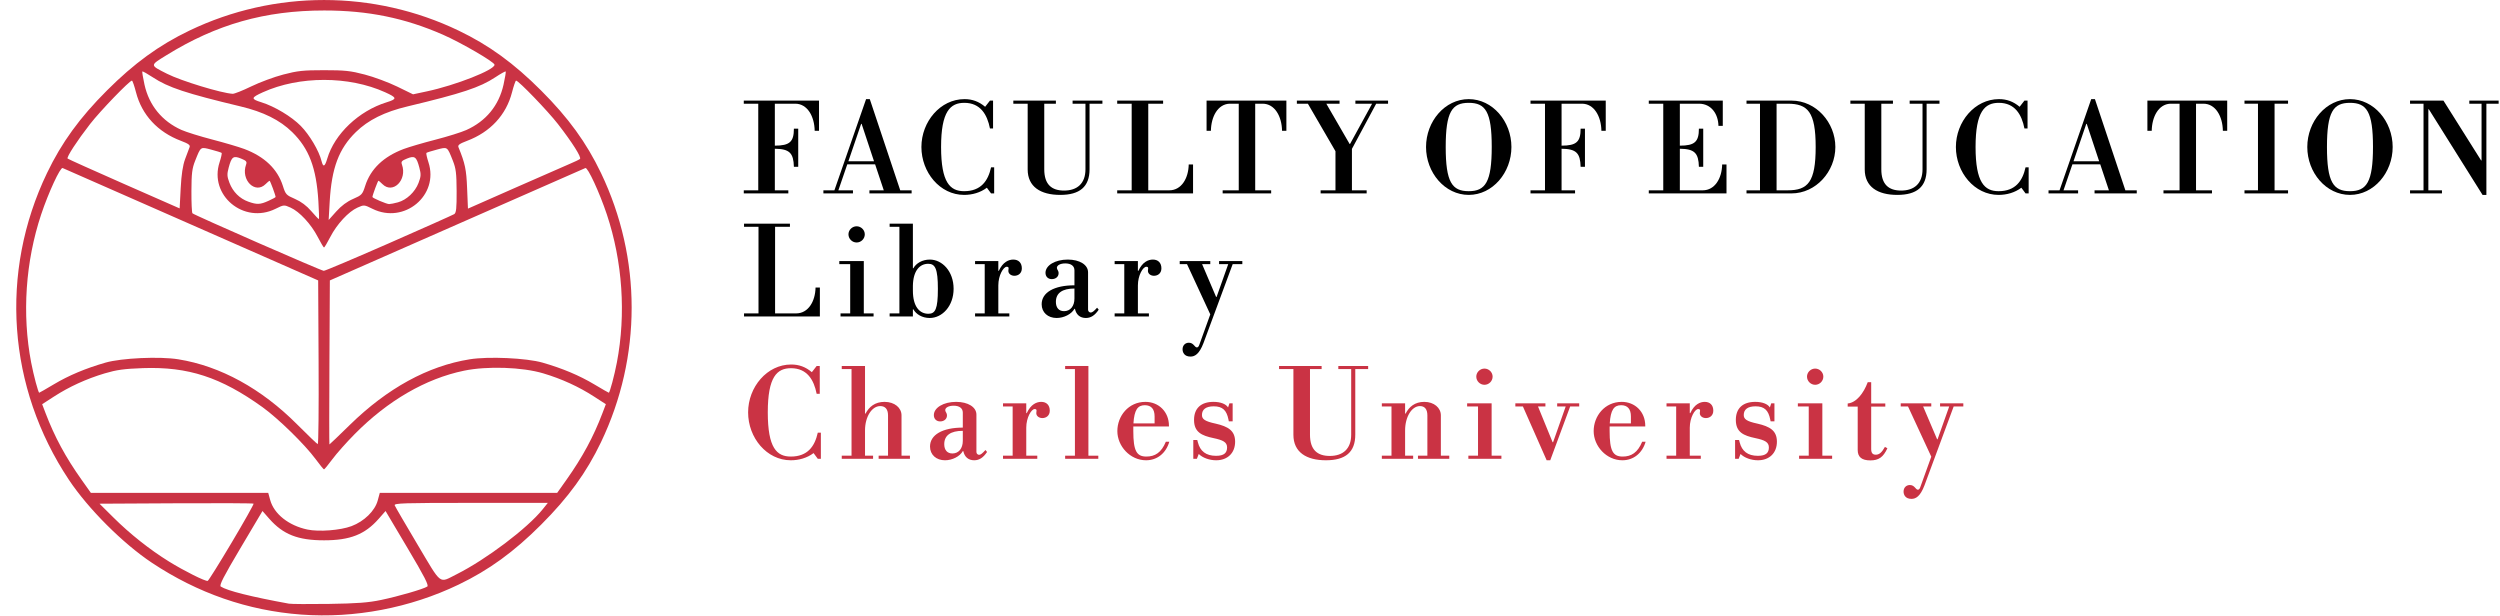
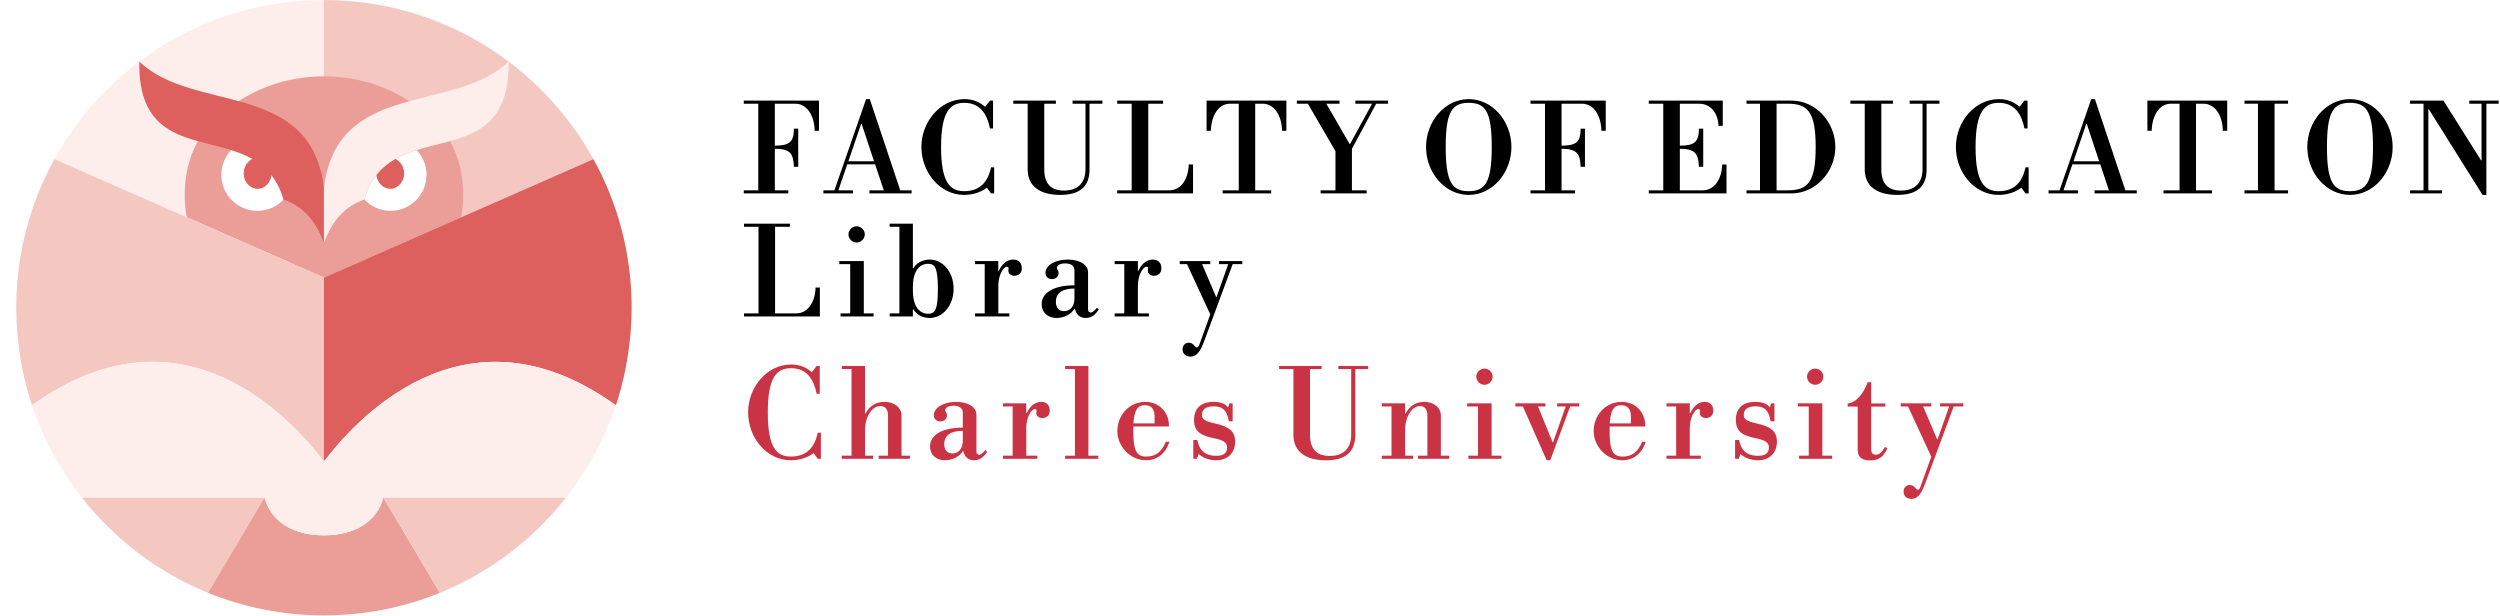
<svg xmlns="http://www.w3.org/2000/svg" xmlns:xlink="http://www.w3.org/1999/xlink" width="315.684pt" height="77.709pt" viewBox="0 0 315.684 77.709" version="1.1">
  <defs>
    <g>
      <symbol overflow="visible" id="glyph0-0">
        <path style="stroke:none;" d="M 1.969 5.062 L 10.609 5.062 L 10.609 -14.359 L 1.969 -14.359 Z M 9.016 -13.984 L 6.281 -5.328 L 3.562 -13.984 Z M 6.281 -3.953 L 9.016 4.672 L 3.562 4.672 Z M 6.062 -4.656 L 3.438 3.688 L 3.438 -12.984 Z M 6.5 -4.656 L 9.141 -12.984 L 9.141 3.688 Z M 6.5 -4.656 " />
      </symbol>
      <symbol overflow="visible" id="glyph0-1">
        <path style="stroke:none;" d="M 0.172 -11.328 L 2 -11.328 L 2 -0.391 L 0.172 -0.391 L 0.172 0 L 5.797 0 L 5.797 -0.391 L 4.094 -0.391 L 4.094 -5.641 C 5.969 -5.625 6.453 -5.078 6.5 -3.359 L 7.047 -3.359 L 7.047 -8.172 L 6.5 -8.172 C 6.5 -6.516 5.969 -6.031 4.094 -6.031 L 4.094 -11.328 L 6.672 -11.328 C 8.203 -11.328 9.094 -9.734 9.125 -7.906 L 9.672 -7.906 L 9.672 -11.719 L 0.172 -11.719 Z M 0.172 -11.328 " />
      </symbol>
      <symbol overflow="visible" id="glyph0-2">
        <path style="stroke:none;" d="M -0.25 0 L 3.484 0 L 3.484 -0.391 L 1.641 -0.391 L 2.766 -3.672 L 6.281 -3.672 L 7.375 -0.391 L 5.562 -0.391 L 5.562 0 L 10.891 0 L 10.891 -0.391 L 9.453 -0.391 L 5.609 -11.906 L 5.141 -11.906 L 1.141 -0.391 L -0.25 -0.391 Z M 4.578 -8.781 L 6.141 -4.062 L 2.906 -4.062 L 4.516 -8.781 Z M 4.578 -8.781 " />
      </symbol>
      <symbol overflow="visible" id="glyph0-3">
        <path style="stroke:none;" d="M 6.109 0.188 C 7.125 0.188 8.156 -0.094 8.984 -0.719 L 9.516 0 L 9.906 0 L 9.906 -3.297 L 9.516 -3.297 C 9.141 -1.594 8.25 -0.281 6.109 -0.281 C 4.344 -0.281 3.203 -1.359 3.203 -5.859 C 3.203 -10.375 4.375 -11.438 6.141 -11.438 C 8.172 -11.438 9.031 -9.953 9.375 -8.203 L 9.766 -8.203 L 9.766 -11.719 L 9.375 -11.719 L 8.766 -10.938 C 7.969 -11.609 7.141 -11.906 6.156 -11.906 C 3.109 -11.906 0.719 -9.062 0.719 -5.859 C 0.719 -2.656 3.062 0.188 6.109 0.188 Z M 6.109 0.188 " />
      </symbol>
      <symbol overflow="visible" id="glyph0-4">
        <path style="stroke:none;" d="M 0.094 -11.328 L 1.906 -11.328 L 1.906 -3.031 C 1.906 -0.844 3.531 0.188 6.016 0.188 C 8.469 0.188 9.719 -0.828 9.719 -3.047 L 9.719 -11.328 L 11.344 -11.328 L 11.344 -11.719 L 7.578 -11.719 L 7.578 -11.328 L 9.203 -11.328 L 9.203 -3.047 C 9.203 -1.25 8.156 -0.359 6.5 -0.359 C 4.938 -0.359 4 -1.125 4 -3.047 L 4 -11.328 L 5.469 -11.328 L 5.469 -11.719 L 0.094 -11.719 Z M 0.094 -11.328 " />
      </symbol>
      <symbol overflow="visible" id="glyph0-5">
        <path style="stroke:none;" d="M 0.203 -11.328 L 2.031 -11.328 L 2.031 -0.391 L 0.203 -0.391 L 0.203 0 L 9.781 0 L 9.781 -3.656 L 9.234 -3.656 C 9.203 -1.906 8.312 -0.391 6.781 -0.391 L 4.125 -0.391 L 4.125 -11.328 L 6 -11.328 L 6 -11.719 L 0.203 -11.719 Z M 0.203 -11.328 " />
      </symbol>
      <symbol overflow="visible" id="glyph0-6">
        <path style="stroke:none;" d="M 2.484 0 L 8.609 0 L 8.609 -0.391 L 6.594 -0.391 L 6.594 -11.328 L 7.531 -11.328 C 9.062 -11.328 9.953 -9.734 9.984 -7.906 L 10.531 -7.906 L 10.531 -11.719 L 0.453 -11.719 L 0.453 -7.906 L 1 -7.906 C 1.031 -9.688 1.859 -11.25 3.328 -11.328 L 4.516 -11.328 L 4.516 -0.391 L 2.484 -0.391 Z M 2.484 0 " />
      </symbol>
      <symbol overflow="visible" id="glyph0-7">
        <path style="stroke:none;" d="M 2.344 0 L 8.156 0 L 8.156 -0.391 L 6.297 -0.391 L 6.297 -5.625 L 9.359 -11.328 L 10.859 -11.328 L 10.859 -11.719 L 6.734 -11.719 L 6.734 -11.328 L 8.844 -11.328 L 6.062 -6.25 L 6 -6.25 L 3.062 -11.328 L 4.734 -11.328 L 4.734 -11.719 L -0.656 -11.719 L -0.656 -11.328 L 0.734 -11.328 L 4.219 -5.328 L 4.219 -0.391 L 2.344 -0.391 Z M 2.344 0 " />
      </symbol>
      <symbol overflow="visible" id="glyph0-8">
        <path style="stroke:none;" d="M 6.078 0.188 C 9.094 0.188 11.469 -2.625 11.469 -5.859 C 11.469 -9.094 9.094 -11.906 6.078 -11.906 C 3.062 -11.906 0.688 -9.094 0.688 -5.859 C 0.688 -2.625 3.062 0.188 6.078 0.188 Z M 6.078 -0.281 C 3.969 -0.281 3.172 -1.422 3.172 -5.859 C 3.172 -10.312 3.969 -11.438 6.078 -11.438 C 8.188 -11.438 8.984 -10.328 8.984 -5.875 C 8.984 -1.438 8.188 -0.281 6.078 -0.281 Z M 6.078 -0.281 " />
      </symbol>
      <symbol overflow="visible" id="glyph0-9">
        <path style="stroke:none;" d="M 6.453 -3.359 L 7 -3.359 L 7 -8.172 L 6.453 -8.172 C 6.453 -6.516 5.922 -6.031 4.047 -6.031 L 4.047 -11.328 L 6.469 -11.328 C 8 -11.328 8.891 -10.047 8.922 -8.531 L 9.469 -8.531 L 9.469 -11.719 L 0.125 -11.719 L 0.125 -11.328 L 1.953 -11.328 L 1.953 -0.391 L 0.125 -0.391 L 0.125 0 L 9.938 0 L 9.938 -3.656 L 9.391 -3.656 C 9.359 -1.906 8.469 -0.391 6.938 -0.391 L 4.047 -0.391 L 4.047 -5.641 C 5.922 -5.625 6.406 -5.078 6.453 -3.359 Z M 6.453 -3.359 " />
      </symbol>
      <symbol overflow="visible" id="glyph0-10">
        <path style="stroke:none;" d="M 0.172 -11.719 L 0.172 -11.328 L 1.875 -11.328 L 1.875 -0.391 L 0.172 -0.391 L 0.172 0 L 5.844 0 C 8.953 0 11.391 -2.781 11.391 -5.859 C 11.391 -8.938 8.969 -11.719 5.859 -11.719 Z M 5.359 -11.328 C 7.906 -11.328 8.906 -10.312 8.906 -5.859 C 8.906 -1.422 7.922 -0.391 5.375 -0.391 L 3.969 -0.391 L 3.969 -11.328 Z M 5.359 -11.328 " />
      </symbol>
      <symbol overflow="visible" id="glyph0-11">
        <path style="stroke:none;" d="M 0.203 -11.328 L 1.906 -11.328 L 1.906 -0.391 L 0.203 -0.391 L 0.203 0 L 5.703 0 L 5.703 -0.391 L 4 -0.391 L 4 -11.328 L 5.703 -11.328 L 5.703 -11.719 L 0.203 -11.719 Z M 0.203 -11.328 " />
      </symbol>
      <symbol overflow="visible" id="glyph0-12">
        <path style="stroke:none;" d="M 7.688 -11.328 L 9.234 -11.328 L 9.234 -4.172 L 9.172 -4.172 L 4.422 -11.719 L 0.203 -11.719 L 0.203 -11.328 L 1.906 -11.328 L 1.906 -0.391 L 0.203 -0.391 L 0.203 0 L 4.234 0 L 4.234 -0.391 L 2.516 -0.391 L 2.516 -10.625 L 2.578 -10.625 L 9.359 0.188 L 9.844 0.188 L 9.844 -11.328 L 11.391 -11.328 L 11.391 -11.719 L 7.688 -11.719 Z M 7.688 -11.328 " />
      </symbol>
      <symbol overflow="visible" id="glyph0-13">
        <path style="stroke:none;" d="M 0.391 -6.609 L 1.766 -6.609 L 1.766 -0.391 L 0.547 -0.391 L 0.547 0 L 4.719 0 L 4.719 -0.391 L 3.484 -0.391 L 3.484 -7 L 0.391 -7 Z M 1.547 -10.375 C 1.547 -9.812 2.016 -9.344 2.578 -9.344 C 3.141 -9.344 3.609 -9.812 3.609 -10.375 C 3.609 -10.922 3.141 -11.391 2.578 -11.391 C 2.016 -11.391 1.547 -10.922 1.547 -10.375 Z M 1.547 -10.375 " />
      </symbol>
      <symbol overflow="visible" id="glyph0-14">
        <path style="stroke:none;" d="M 0.062 -11.328 L 1.297 -11.328 L 1.297 -0.391 L 0.062 -0.391 L 0.062 0 L 3 0 L 3 -0.906 L 3.062 -0.906 C 3.406 -0.281 4.172 0.188 5.125 0.188 C 6.688 0.188 8.141 -1.297 8.141 -3.5 C 8.141 -5.703 6.703 -7.188 5.141 -7.188 C 4.188 -7.188 3.406 -6.719 3.062 -6.094 L 3 -6.094 L 3 -11.719 L 0.062 -11.719 Z M 4.953 -0.344 C 3.844 -0.344 3 -1.25 3 -3.266 L 3 -3.875 C 3.031 -5.781 3.859 -6.656 4.938 -6.656 C 5.812 -6.656 6.156 -6.047 6.156 -3.484 C 6.156 -0.922 5.828 -0.344 4.953 -0.344 Z M 4.953 -0.344 " />
      </symbol>
      <symbol overflow="visible" id="glyph0-15">
        <path style="stroke:none;" d="M 0.438 -6.609 L 1.656 -6.609 L 1.656 -0.391 L 0.438 -0.391 L 0.438 0 L 4.766 0 L 4.766 -0.391 L 3.375 -0.391 L 3.375 -3.922 C 3.375 -5.203 4.016 -6.281 4.438 -6.281 C 4.641 -6.281 4.672 -6.188 4.672 -6.078 C 4.672 -5.969 4.641 -5.891 4.641 -5.766 C 4.641 -5.375 5.016 -5.141 5.406 -5.141 C 5.875 -5.141 6.344 -5.438 6.344 -6.078 C 6.344 -6.781 5.922 -7.188 5.266 -7.188 C 4.688 -7.188 3.953 -6.891 3.438 -5.766 L 3.375 -5.766 L 3.375 -7 L 0.438 -7 Z M 0.438 -6.609 " />
      </symbol>
      <symbol overflow="visible" id="glyph0-16">
        <path style="stroke:none;" d="M 2.531 0.188 C 3.453 0.188 4.406 -0.297 4.781 -0.969 L 4.844 -0.969 C 5 -0.234 5.484 0.188 6.219 0.188 C 6.859 0.188 7.359 -0.141 7.844 -0.859 L 7.641 -1.109 C 7.266 -0.688 7.031 -0.5 6.844 -0.5 C 6.656 -0.5 6.5 -0.656 6.5 -0.859 L 6.5 -5.578 C 6.5 -6.531 5.438 -7.188 3.938 -7.188 C 2.344 -7.188 1.125 -6.453 1.125 -5.516 C 1.125 -5.047 1.438 -4.719 1.922 -4.719 C 2.422 -4.719 2.781 -5.031 2.781 -5.469 C 2.781 -5.812 2.562 -5.922 2.562 -6.141 C 2.562 -6.469 3 -6.703 3.625 -6.703 C 4.359 -6.703 4.781 -6.375 4.781 -5.828 L 4.781 -3.938 C 2.219 -3.938 0.641 -3.031 0.641 -1.547 C 0.641 -0.516 1.422 0.188 2.531 0.188 Z M 3.469 -0.672 C 2.812 -0.672 2.438 -1.109 2.438 -1.844 C 2.438 -2.953 3.234 -3.531 4.781 -3.531 L 4.781 -2.266 C 4.781 -1.312 4.266 -0.672 3.469 -0.672 Z M 3.469 -0.672 " />
      </symbol>
      <symbol overflow="visible" id="glyph0-17">
        <path style="stroke:none;" d="M -0.172 -6.609 L 0.75 -6.609 L 3.688 -0.266 L 2.312 3.547 C 2.25 3.734 2.156 3.906 2 3.906 C 1.703 3.906 1.594 3.312 0.984 3.312 C 0.531 3.312 0.188 3.641 0.188 4.141 C 0.188 4.531 0.406 5.062 1.188 5.062 C 1.734 5.062 2.297 4.75 2.828 3.359 L 6.516 -6.609 L 7.734 -6.609 L 7.734 -7 L 4.797 -7 L 4.797 -6.609 L 5.953 -6.609 L 4.484 -2.469 L 4.422 -2.469 L 2.656 -6.609 L 3.688 -6.609 L 3.688 -7 L -0.172 -7 Z M -0.172 -6.609 " />
      </symbol>
      <symbol overflow="visible" id="glyph0-18">
        <path style="stroke:none;" d="M 0.312 -11.328 L 1.547 -11.328 L 1.547 -0.391 L 0.312 -0.391 L 0.312 0 L 4.266 0 L 4.266 -0.391 L 3.25 -0.391 L 3.25 -3.578 C 3.25 -5.328 4.125 -6.656 5.172 -6.656 C 5.797 -6.656 6.156 -6.266 6.156 -5.484 L 6.156 -0.391 L 4.969 -0.391 L 4.969 0 L 8.922 0 L 8.922 -0.391 L 7.859 -0.391 L 7.859 -5.484 C 7.859 -6.438 6.984 -7.188 5.719 -7.188 C 4.5 -7.188 3.766 -6.562 3.312 -5.703 L 3.25 -5.703 L 3.25 -11.719 L 0.312 -11.719 Z M 0.312 -11.328 " />
      </symbol>
      <symbol overflow="visible" id="glyph0-19">
        <path style="stroke:none;" d="M 0.203 -11.328 L 1.438 -11.328 L 1.438 -0.391 L 0.203 -0.391 L 0.203 0 L 4.391 0 L 4.391 -0.391 L 3.141 -0.391 L 3.141 -11.719 L 0.203 -11.719 Z M 0.203 -11.328 " />
      </symbol>
      <symbol overflow="visible" id="glyph0-20">
        <path style="stroke:none;" d="M 7.156 -4.078 L 7.156 -4.172 C 7.156 -5.938 5.859 -7.188 4.188 -7.188 C 2.031 -7.188 0.641 -5.391 0.641 -3.5 C 0.641 -1.594 2.25 0.188 4.266 0.188 C 5.672 0.188 6.781 -0.703 7.203 -2.156 L 6.766 -2.156 C 6.203 -0.781 5.391 -0.281 4.312 -0.281 C 3.078 -0.281 2.656 -0.984 2.656 -3.5 L 2.656 -4.078 Z M 5.344 -4.469 L 2.672 -4.469 C 2.781 -6.172 3.203 -6.766 4.109 -6.766 C 4.922 -6.766 5.344 -6.281 5.344 -5.344 Z M 5.344 -4.469 " />
      </symbol>
      <symbol overflow="visible" id="glyph0-21">
        <path style="stroke:none;" d="M 3.719 0.188 C 5.156 0.188 6.109 -0.734 6.109 -2.156 C 6.109 -3.562 5.219 -4.078 3.656 -4.438 C 2.266 -4.734 1.922 -5.016 1.922 -5.531 C 1.922 -6.219 2.406 -6.625 3.406 -6.625 C 4.531 -6.625 5.031 -6.125 5.266 -4.969 L 5.312 -4.734 L 5.797 -4.734 L 5.797 -7 L 5.391 -7 L 5.219 -6.484 C 4.953 -6.922 4.266 -7.188 3.375 -7.188 C 1.797 -7.188 0.922 -6.375 0.922 -4.906 C 0.922 -3.359 1.891 -2.922 3.391 -2.609 C 4.562 -2.359 5.094 -2.109 5.094 -1.438 C 5.094 -0.75 4.719 -0.375 3.703 -0.375 C 2.422 -0.375 1.688 -0.969 1.406 -2.078 L 1.328 -2.375 L 0.828 -2.375 L 0.828 0 L 1.281 0 L 1.516 -0.609 C 2 -0.125 2.859 0.188 3.719 0.188 Z M 3.719 0.188 " />
      </symbol>
      <symbol overflow="visible" id="glyph0-22">
        <path style="stroke:none;" d="M 0.438 -6.609 L 1.656 -6.609 L 1.656 -0.391 L 0.438 -0.391 L 0.438 0 L 4.391 0 L 4.391 -0.391 L 3.375 -0.391 L 3.375 -3.578 C 3.375 -5.328 4.234 -6.656 5.25 -6.656 C 5.844 -6.656 6.188 -6.266 6.188 -5.484 L 6.188 -0.391 L 5 -0.391 L 5 0 L 8.953 0 L 8.953 -0.391 L 7.891 -0.391 L 7.891 -5.484 C 7.891 -6.438 7.031 -7.188 5.797 -7.188 C 4.609 -7.188 3.875 -6.562 3.438 -5.703 L 3.375 -5.703 L 3.375 -7 L 0.438 -7 Z M 0.438 -6.609 " />
      </symbol>
      <symbol overflow="visible" id="glyph0-23">
        <path style="stroke:none;" d="M -0.203 -6.609 L 0.75 -6.609 L 3.75 0.188 L 4.203 0.188 L 6.719 -6.609 L 7.859 -6.609 L 7.859 -7 L 5.078 -7 L 5.078 -6.609 L 6.156 -6.609 L 4.562 -2.094 L 4.5 -2.094 L 2.656 -6.609 L 3.594 -6.609 L 3.594 -7 L -0.203 -7 Z M -0.203 -6.609 " />
      </symbol>
      <symbol overflow="visible" id="glyph0-24">
        <path style="stroke:none;" d="M 3.047 0.203 C 4.094 0.203 4.672 -0.188 5.203 -1.328 L 4.891 -1.5 C 4.5 -0.797 4.172 -0.516 3.734 -0.516 C 3.344 -0.516 3.156 -0.734 3.156 -1.219 L 3.156 -6.594 L 4.938 -6.594 L 4.938 -6.984 L 3.156 -6.984 L 3.156 -9.672 L 2.719 -9.672 C 2.203 -8.266 1.266 -7.078 0.188 -6.984 L 0.188 -6.594 L 1.453 -6.594 L 1.453 -1.109 C 1.453 -0.234 1.953 0.203 3.047 0.203 Z M 3.047 0.203 " />
      </symbol>
    </g>
    <clipPath id="clip1">
      <path d="M 2 0 L 80 0 L 80 77.711 L 2 77.711 Z M 2 0 " />
    </clipPath>
    <clipPath id="clip3">
-       <path d="M 0.051 0 L 77.758 0 L 77.758 77.711 L 0.051 77.711 Z M 0.051 0 " />
+       <path d="M 4 0.004 L 39 0.004 L 39 36 L 4 36 Z M 4 0.004 " />
+     </clipPath>
+     <clipPath id="clip4">
+       <path d="M 38 0.004 L 73 0.004 L 73 36 L 38 36 Z M 38 0.004 " />
+     </clipPath>
+     <clipPath id="clip5">
+       <path d="M 0.051 20 L 39 20 L 39 59 L 0.051 59 Z M 0.051 20 " />
+     </clipPath>
+     <clipPath id="clip6">
+       <path d="M 24 62 L 54 62 L 54 77.711 L 24 77.711 Z M 24 62 " />
+     </clipPath>
+     <clipPath id="clip7">
+       <path d="M 38 20 L 77.758 20 L 77.758 59 L 38 59 Z M 38 20 " />
    </clipPath>
    <clipPath id="clip2">
      <rect x="0" y="0" width="78" height="78" />
    </clipPath>
    <g id="surface5" clip-path="url(#clip2)">
      <g clip-path="url(#clip3)" clip-rule="nonzero">
-         <path style=" stroke:none;fill-rule:nonzero;fill:rgb(79.214%,20%,26.666%);fill-opacity:1;" d="M 36.047 77.605 C 29.309 77.109 22.957 74.906 17.176 71.059 C 13.512 68.621 9.137 64.246 6.699 60.586 C -1.055 48.938 -2.09 34.391 3.938 21.848 C 5.777 18.012 8.059 14.867 11.5 11.43 C 14.941 7.988 18.086 5.703 21.918 3.863 C 32.637 -1.285 45.191 -1.285 55.91 3.863 C 59.746 5.703 62.887 7.988 66.328 11.43 C 69.777 14.875 72.055 18.016 73.891 21.848 C 79.051 32.629 79.051 45.055 73.891 55.836 C 72.055 59.668 69.777 62.809 66.328 66.254 C 62.887 69.695 59.746 71.977 55.91 73.82 C 49.773 76.77 42.773 78.105 36.047 77.605 Z M 46.145 75.754 C 48.309 75.301 51.465 74.387 51.953 74.066 C 52.172 73.922 51.617 72.836 49.461 69.207 L 46.684 64.527 L 45.82 65.512 C 44.074 67.492 42.207 68.227 38.914 68.227 C 35.621 68.227 33.754 67.492 32.008 65.512 L 31.145 64.527 L 28.367 69.207 C 26.215 72.832 25.656 73.922 25.879 74.066 C 26.699 74.602 29.707 75.355 34.488 76.227 C 34.777 76.281 37.055 76.293 39.547 76.258 C 43.109 76.203 44.52 76.098 46.145 75.754 Z M 27.266 68.492 C 28.836 65.855 30.074 63.652 30.02 63.598 C 29.961 63.543 25.562 63.52 20.242 63.551 L 10.566 63.605 L 12.32 65.344 C 14.414 67.426 16.898 69.391 19.312 70.891 C 21.273 72.105 23.949 73.441 24.23 73.348 C 24.332 73.316 25.699 71.129 27.266 68.492 Z M 55.664 72.512 C 59.402 70.633 64.594 66.715 66.531 64.305 L 67.176 63.5 L 57.449 63.5 C 48.969 63.5 47.738 63.539 47.84 63.812 C 47.906 63.984 49.207 66.215 50.727 68.773 C 53.844 74.008 53.383 73.656 55.664 72.512 Z M 42.383 66.438 C 43.984 65.84 45.352 64.5 45.699 63.191 L 45.957 62.238 L 68.355 62.238 L 69.516 60.602 C 71.543 57.742 72.938 55.168 74.078 52.16 L 74.504 51.039 L 73.023 50.082 C 71.094 48.832 68.934 47.844 66.609 47.148 C 63.953 46.352 59.523 46.203 56.594 46.809 C 51.758 47.809 46.965 50.586 42.785 54.816 C 41.758 55.855 40.488 57.281 39.969 57.988 C 39.445 58.691 38.973 59.27 38.914 59.27 C 38.855 59.27 38.383 58.691 37.859 57.98 C 36.496 56.129 33.141 52.848 31.148 51.414 C 25.875 47.629 21.762 46.285 16.047 46.484 C 13.672 46.57 12.73 46.699 11.219 47.148 C 8.898 47.844 6.734 48.832 4.805 50.082 L 3.324 51.039 L 3.75 52.16 C 4.895 55.168 6.285 57.742 8.316 60.602 L 9.477 62.238 L 31.871 62.238 L 32.117 63.133 C 32.598 64.898 34.449 66.367 36.816 66.867 C 38.27 67.176 40.973 66.965 42.383 66.438 Z M 38.23 45.766 L 38.176 35.41 L 22.156 28.363 C 13.348 24.488 6.039 21.273 5.91 21.219 C 5.613 21.09 4.121 24.316 3.199 27.078 C 1.219 33.031 0.766 39.672 1.934 45.773 C 2.246 47.395 2.832 49.59 2.953 49.59 C 2.988 49.59 3.816 49.117 4.789 48.535 C 6.684 47.406 8.809 46.512 11.324 45.789 C 13.344 45.207 18.164 44.988 20.523 45.371 C 25.828 46.227 31.023 49.074 35.539 53.609 C 36.875 54.949 38.039 56.062 38.125 56.086 C 38.215 56.105 38.262 51.465 38.23 45.766 Z M 42.184 53.645 C 46.922 49.016 52.031 46.219 57.305 45.371 C 59.668 44.988 64.484 45.207 66.504 45.789 C 69.02 46.512 71.145 47.406 73.039 48.535 C 74.012 49.117 74.84 49.59 74.875 49.59 C 75 49.59 75.586 47.395 75.895 45.773 C 77.062 39.672 76.613 33.031 74.629 27.078 C 73.707 24.316 72.215 21.09 71.918 21.219 C 71.793 21.273 64.48 24.488 55.668 28.363 L 39.652 35.41 L 39.598 45.766 C 39.566 51.465 39.566 56.125 39.598 56.121 C 39.629 56.121 40.793 55.008 42.184 53.645 Z M 47.102 30.723 C 51.469 28.805 55.18 27.148 55.355 27.039 C 55.609 26.879 55.668 26.324 55.66 24.148 C 55.648 21.883 55.574 21.27 55.184 20.293 C 54.457 18.477 54.535 18.531 53.152 18.895 C 52.488 19.07 51.898 19.254 51.844 19.309 C 51.793 19.363 51.906 19.895 52.102 20.492 C 53.469 24.664 49.043 28.348 45.043 26.371 C 43.988 25.848 43.969 25.844 43.141 26.215 C 42.008 26.723 40.547 28.297 39.711 29.914 C 39.332 30.648 38.973 31.254 38.914 31.254 C 38.855 31.254 38.5 30.648 38.117 29.914 C 37.281 28.297 35.82 26.723 34.688 26.215 C 33.863 25.844 33.84 25.848 32.785 26.371 C 28.785 28.348 24.363 24.664 25.727 20.492 C 25.922 19.895 26.039 19.363 25.984 19.309 C 25.93 19.254 25.344 19.07 24.676 18.895 C 23.293 18.531 23.371 18.477 22.645 20.293 C 22.258 21.266 22.18 21.883 22.172 24.121 C 22.164 25.59 22.223 26.855 22.301 26.934 C 22.527 27.164 38.57 34.191 38.883 34.199 C 39.039 34.203 42.738 32.637 47.102 30.723 Z M 38.203 25.406 C 37.945 21.188 37.023 18.766 34.895 16.68 C 33.344 15.16 31.262 14.125 28.375 13.438 C 21.477 11.785 19.246 11.047 17.301 9.766 C 16.613 9.312 16.016 8.98 15.973 9.023 C 15.93 9.066 16.055 9.816 16.246 10.691 C 16.828 13.309 18.461 15.305 20.914 16.406 C 21.508 16.672 23.262 17.219 24.812 17.621 C 26.367 18.027 28.184 18.562 28.848 18.812 C 31.406 19.777 33.039 21.34 33.719 23.473 C 34.059 24.555 34.145 24.645 35.25 25.121 C 36.023 25.457 36.719 25.977 37.297 26.652 C 37.781 27.211 38.215 27.672 38.262 27.672 C 38.309 27.672 38.281 26.652 38.203 25.406 Z M 42.586 25.121 C 43.684 24.645 43.77 24.551 44.113 23.473 C 44.789 21.34 46.422 19.777 48.98 18.812 C 49.645 18.562 51.445 18.035 52.977 17.641 C 54.508 17.246 56.262 16.699 56.875 16.422 C 59.371 15.305 60.996 13.324 61.582 10.691 C 61.777 9.816 61.902 9.066 61.855 9.023 C 61.812 8.98 61.215 9.312 60.531 9.766 C 58.582 11.047 56.352 11.785 49.453 13.438 C 46.566 14.125 44.484 15.16 42.934 16.68 C 40.789 18.777 39.875 21.211 39.633 25.457 L 39.5 27.777 L 40.461 26.703 C 41.09 25.996 41.824 25.449 42.586 25.121 Z M 21.375 20.086 C 21.609 19.445 21.863 18.773 21.938 18.586 C 22.047 18.32 21.805 18.145 20.852 17.785 C 17.918 16.68 15.914 14.516 15.176 11.664 C 14.965 10.848 14.734 10.18 14.66 10.18 C 14.352 10.18 10.664 14.004 9.379 15.656 C 7.727 17.781 6.375 19.859 6.539 20.023 C 6.602 20.09 9.812 21.531 13.668 23.23 L 20.684 26.316 L 20.816 23.781 C 20.906 22.043 21.082 20.879 21.375 20.086 Z M 70 20.668 C 70.582 20.426 71.137 20.156 71.234 20.07 C 71.457 19.879 70.277 18.012 68.449 15.656 C 67.164 14.004 63.477 10.18 63.168 10.18 C 63.094 10.18 62.863 10.848 62.652 11.664 C 61.918 14.516 59.91 16.68 56.977 17.785 C 56.023 18.145 55.785 18.32 55.891 18.586 C 56.73 20.645 56.891 21.402 56.984 23.793 L 57.09 26.344 L 63.02 23.727 C 66.281 22.289 69.422 20.91 70 20.668 Z M 31.906 25.359 C 32.398 25.137 32.801 24.918 32.801 24.875 C 32.801 24.672 32.121 22.824 32.043 22.824 C 32 22.824 31.77 23.012 31.539 23.246 C 30.223 24.559 28.379 22.727 29.07 20.793 C 29.207 20.414 29.113 20.297 28.434 20.02 C 27.461 19.625 27.242 19.789 26.875 21.168 C 26.652 22.004 26.668 22.281 26.973 23.082 C 27.406 24.219 28.266 25.078 29.355 25.465 C 30.445 25.855 30.852 25.84 31.906 25.359 Z M 48.246 25.551 C 49.352 25.246 50.41 24.246 50.848 23.105 C 51.164 22.277 51.18 22.008 50.953 21.168 C 50.59 19.789 50.367 19.625 49.395 20.02 C 48.715 20.297 48.621 20.414 48.758 20.793 C 49.449 22.727 47.605 24.559 46.289 23.246 C 46.059 23.012 45.832 22.824 45.785 22.824 C 45.711 22.824 45.027 24.672 45.027 24.875 C 45.027 25.008 46.805 25.766 47.133 25.77 C 47.309 25.77 47.809 25.672 48.246 25.551 Z M 39.324 20.031 C 40.238 16.918 43.305 14.008 46.816 12.918 C 48.176 12.496 48.152 12.34 46.637 11.652 C 42.043 9.57 35.785 9.57 31.191 11.652 C 29.676 12.34 29.652 12.496 31.012 12.918 C 32.68 13.438 34.809 14.715 35.977 15.898 C 37.086 17.023 38.289 19.055 38.605 20.348 C 38.809 21.16 39.016 21.07 39.324 20.031 Z M 29.719 10.914 C 30.793 10.391 32.613 9.715 33.766 9.414 C 35.559 8.941 36.297 8.863 38.914 8.863 C 41.531 8.863 42.273 8.941 44.062 9.414 C 45.215 9.715 47.055 10.398 48.156 10.934 L 50.156 11.91 L 51.859 11.547 C 55.531 10.77 60.508 8.809 60.445 8.168 C 60.41 7.816 56.25 5.398 53.918 4.375 C 49.094 2.266 44.484 1.324 38.938 1.324 C 31.469 1.324 25.344 3.062 19.031 6.965 C 16.891 8.289 16.891 8.203 19.102 9.32 C 20.871 10.215 25.969 11.77 27.383 11.844 C 27.594 11.855 28.641 11.438 29.719 10.914 Z M 29.719 10.914 " />
-       </g>
-     </g>
-     <clipPath id="clip4">
+         <path style=" stroke:none;fill-rule:nonzero;fill:rgb(99.216%,93.332%,92.155%);fill-opacity:1;" d="M 4.875 20.094 C 7.18 21.098 38.906 35.051 38.906 35.051 L 38.906 0.004 C 24.25 0.004 11.492 8.117 4.875 20.094 " />
+       </g>
+       <g clip-path="url(#clip4)" clip-rule="nonzero">
+         <path style=" stroke:none;fill-rule:nonzero;fill:rgb(95.685%,78.43%,75.685%);fill-opacity:1;" d="M 72.934 20.094 C 70.629 21.098 38.902 35.051 38.902 35.051 L 38.902 0.004 C 53.559 0.004 66.316 8.117 72.934 20.094 " />
+       </g>
+       <path style=" stroke:none;fill-rule:nonzero;fill:rgb(92.155%,61.96%,59.215%);fill-opacity:1;" d="M 53.004 15.426 C 48.59 11.129 43.512 9.641 38.902 9.641 C 34.297 9.641 29.219 11.129 24.805 15.426 C 19.965 20.324 21.582 27.426 21.582 27.43 C 21.582 27.438 38.902 35.047 38.902 35.047 C 38.902 35.047 56.227 27.438 56.23 27.43 C 56.23 27.426 57.844 20.324 53.004 15.426 " />
+       <path style=" stroke:none;fill-rule:nonzero;fill:rgb(95.685%,78.43%,75.685%);fill-opacity:1;" d="M 31.398 62.82 L 31.402 62.816 L 8.32 62.816 C 12.465 68.102 17.953 72.285 24.266 74.855 Z M 31.398 62.82 " />
+       <g clip-path="url(#clip5)" clip-rule="nonzero">
+         <path style=" stroke:none;fill-rule:nonzero;fill:rgb(95.685%,78.43%,75.685%);fill-opacity:1;" d="M 4.875 20.094 C 1.801 25.656 0.051 32.051 0.051 38.855 C 0.051 45.801 2.047 51.172 2.047 51.172 C 21.316 37.34 35.25 53.48 38.902 58.281 C 38.902 58.281 38.902 58.281 38.906 58.281 L 38.906 35.051 C 38.906 35.051 7.18 21.098 4.875 20.094 " />
+       </g>
+       <g clip-path="url(#clip6)" clip-rule="nonzero">
+         <path style=" stroke:none;fill-rule:nonzero;fill:rgb(92.155%,61.96%,59.215%);fill-opacity:1;" d="M 46.406 62.816 C 45.633 65.801 42.895 67.598 38.906 67.598 C 34.914 67.598 32.176 65.801 31.402 62.816 L 24.266 74.855 C 28.785 76.695 33.727 77.707 38.906 77.707 C 44.082 77.707 49.023 76.695 53.543 74.855 Z M 46.406 62.816 " />
+       </g>
+       <path style=" stroke:none;fill-rule:nonzero;fill:rgb(95.685%,78.43%,75.685%);fill-opacity:1;" d="M 46.41 62.82 L 46.406 62.816 L 69.492 62.816 C 65.344 68.102 59.859 72.285 53.543 74.855 Z M 46.41 62.82 " />
+       <g clip-path="url(#clip7)" clip-rule="nonzero">
+         <path style=" stroke:none;fill-rule:nonzero;fill:rgb(86.665%,37.254%,36.862%);fill-opacity:1;" d="M 72.934 20.094 C 76.008 25.656 77.758 32.051 77.758 38.855 C 77.758 45.801 75.766 51.172 75.766 51.172 C 56.492 37.34 42.559 53.48 38.906 58.281 C 38.902 58.281 38.902 58.281 38.902 58.281 L 38.902 35.051 C 38.902 35.051 70.629 21.098 72.934 20.094 " />
+       </g>
+       <path style=" stroke:none;fill-rule:nonzero;fill:rgb(99.216%,93.332%,92.155%);fill-opacity:1;" d="M 38.906 58.281 C 38.906 58.281 38.906 58.281 38.902 58.281 C 35.25 53.48 21.316 37.34 2.047 51.172 C 3.383 55.246 5.605 59.359 8.316 62.816 L 31.402 62.816 C 32.176 65.801 34.914 67.598 38.902 67.598 C 42.895 67.598 45.633 65.801 46.406 62.816 L 69.492 62.816 C 72.203 59.359 74.426 55.246 75.762 51.172 C 56.492 37.34 42.559 53.48 38.906 58.281 " />
+       <path style=" stroke:none;fill-rule:nonzero;fill:rgb(100%,100%,100%);fill-opacity:1;" d="M 30.543 23.828 C 29.52 23.828 28.785 22.879 28.785 21.914 C 28.785 21.102 29.266 20.352 29.895 20.07 C 29.055 19.594 28.148 19.242 27.203 18.945 C 26.43 19.762 25.949 20.863 25.949 22.078 C 25.949 24.586 27.984 26.625 30.496 26.625 C 31.801 26.625 32.973 26.07 33.801 25.191 C 33.438 23.918 32.914 22.91 32.273 22.094 C 32.16 23.039 31.438 23.828 30.543 23.828 " />
+       <path style=" stroke:none;fill-rule:nonzero;fill:rgb(86.665%,37.254%,36.862%);fill-opacity:1;" d="M 32.273 22.094 C 32.16 23.039 31.434 23.828 30.543 23.828 C 29.52 23.828 28.785 22.879 28.785 21.914 C 28.785 21.105 29.266 20.352 29.895 20.066 C 29.055 19.594 28.148 19.242 27.203 18.949 C 21.859 17.281 15.426 17.438 15.59 7.773 C 22.375 14.34 37.34 10.051 38.906 23.781 L 38.906 30.641 C 38.488 29.734 37.465 26.449 33.801 25.191 C 33.438 23.918 32.914 22.91 32.273 22.094 " />
+       <path style=" stroke:none;fill-rule:nonzero;fill:rgb(100%,100%,100%);fill-opacity:1;" d="M 47.266 23.828 C 48.289 23.828 49.023 22.879 49.023 21.914 C 49.023 21.102 48.543 20.352 47.914 20.07 C 48.754 19.594 49.66 19.242 50.605 18.945 C 51.379 19.762 51.859 20.863 51.859 22.078 C 51.859 24.586 49.824 26.625 47.312 26.625 C 46.008 26.625 44.836 26.07 44.008 25.191 C 44.371 23.918 44.895 22.91 45.531 22.094 C 45.648 23.039 46.375 23.828 47.266 23.828 " />
+       <path style=" stroke:none;fill-rule:nonzero;fill:rgb(86.665%,37.254%,36.862%);fill-opacity:1;" d="M 49.023 21.918 C 49.023 22.879 48.289 23.828 47.266 23.828 C 46.371 23.828 45.648 23.039 45.535 22.094 C 46.211 21.227 47.023 20.578 47.914 20.07 C 48.543 20.352 49.023 21.105 49.023 21.918 " />
+       <path style=" stroke:none;fill-rule:nonzero;fill:rgb(99.216%,93.332%,92.155%);fill-opacity:1;" d="M 62.219 7.773 C 62.383 17.438 55.949 17.281 50.605 18.945 C 49.664 19.242 48.754 19.594 47.914 20.07 C 47.023 20.574 46.211 21.227 45.531 22.094 C 44.895 22.91 44.371 23.918 44.008 25.191 C 40.344 26.449 39.32 29.734 38.902 30.641 L 38.902 23.781 C 40.469 10.051 55.434 14.34 62.219 7.773 " />
+     </g>
+     <clipPath id="clip8">
      <path d="M 304 12 L 315.684 12 L 315.684 25 L 304 25 Z M 304 12 " />
    </clipPath>
  </defs>
  <g id="surface1">
    <g clip-path="url(#clip1)" clip-rule="nonzero">
      <use xlink:href="#surface5" transform="matrix(1,0,0,1,2,0)" />
    </g>
    <g style="fill:rgb(0%,0%,0%);fill-opacity:1;">
      <use xlink:href="#glyph0-1" x="93.748" y="24.423" />
    </g>
    <g style="fill:rgb(0%,0%,0%);fill-opacity:1;">
      <use xlink:href="#glyph0-2" x="104.223" y="24.423" />
    </g>
    <g style="fill:rgb(0%,0%,0%);fill-opacity:1;">
      <use xlink:href="#glyph0-3" x="115.631" y="24.423" />
    </g>
    <g style="fill:rgb(0%,0%,0%);fill-opacity:1;">
      <use xlink:href="#glyph0-4" x="127.862" y="24.423" />
    </g>
    <g style="fill:rgb(0%,0%,0%);fill-opacity:1;">
      <use xlink:href="#glyph0-5" x="140.87" y="24.423" />
    </g>
    <g style="fill:rgb(0%,0%,0%);fill-opacity:1;">
      <use xlink:href="#glyph0-6" x="151.905" y="24.423" />
    </g>
    <g style="fill:rgb(0%,0%,0%);fill-opacity:1;">
      <use xlink:href="#glyph0-7" x="164.416" y="24.423" />
    </g>
    <g style="fill:rgb(0%,0%,0%);fill-opacity:1;">
      <use xlink:href="#glyph0-8" x="179.383" y="24.423" />
    </g>
    <g style="fill:rgb(0%,0%,0%);fill-opacity:1;">
      <use xlink:href="#glyph0-1" x="193.091" y="24.423" />
    </g>
    <g style="fill:rgb(0%,0%,0%);fill-opacity:1;">
      <use xlink:href="#glyph0-9" x="208.073" y="24.423" />
    </g>
    <g style="fill:rgb(0%,0%,0%);fill-opacity:1;">
      <use xlink:href="#glyph0-10" x="220.366" y="24.423" />
    </g>
    <g style="fill:rgb(0%,0%,0%);fill-opacity:1;">
      <use xlink:href="#glyph0-4" x="233.561" y="24.423" />
    </g>
    <g style="fill:rgb(0%,0%,0%);fill-opacity:1;">
      <use xlink:href="#glyph0-3" x="246.259" y="24.423" />
    </g>
    <g style="fill:rgb(0%,0%,0%);fill-opacity:1;">
      <use xlink:href="#glyph0-2" x="258.925" y="24.423" />
    </g>
    <g style="fill:rgb(0%,0%,0%);fill-opacity:1;">
      <use xlink:href="#glyph0-6" x="270.706" y="24.423" />
    </g>
    <g style="fill:rgb(0%,0%,0%);fill-opacity:1;">
      <use xlink:href="#glyph0-11" x="283.217" y="24.423" />
    </g>
    <g style="fill:rgb(0%,0%,0%);fill-opacity:1;">
      <use xlink:href="#glyph0-8" x="290.662" y="24.423" />
    </g>
-     <g clip-path="url(#clip4)" clip-rule="nonzero">
+     <g clip-path="url(#clip8)" clip-rule="nonzero">
      <g style="fill:rgb(0%,0%,0%);fill-opacity:1;">
        <use xlink:href="#glyph0-12" x="304.121" y="24.423" />
      </g>
    </g>
    <g style="fill:rgb(0%,0%,0%);fill-opacity:1;">
      <use xlink:href="#glyph0-5" x="93.748" y="39.965" />
    </g>
    <g style="fill:rgb(0%,0%,0%);fill-opacity:1;">
      <use xlink:href="#glyph0-13" x="105.591" y="39.965" />
    </g>
    <g style="fill:rgb(0%,0%,0%);fill-opacity:1;">
      <use xlink:href="#glyph0-14" x="112.274" y="39.965" />
    </g>
    <g style="fill:rgb(0%,0%,0%);fill-opacity:1;">
      <use xlink:href="#glyph0-15" x="122.687" y="39.965" />
    </g>
    <g style="fill:rgb(0%,0%,0%);fill-opacity:1;">
      <use xlink:href="#glyph0-16" x="130.893" y="39.965" />
    </g>
    <g style="fill:rgb(0%,0%,0%);fill-opacity:1;">
      <use xlink:href="#glyph0-15" x="140.311" y="39.965" />
    </g>
    <g style="fill:rgb(0%,0%,0%);fill-opacity:1;">
      <use xlink:href="#glyph0-17" x="149.139" y="39.965" />
    </g>
    <g style="fill:rgb(79.214%,20%,26.668%);fill-opacity:1;">
      <use xlink:href="#glyph0-3" x="93.748" y="57.933" />
    </g>
    <g style="fill:rgb(79.214%,20%,26.668%);fill-opacity:1;">
      <use xlink:href="#glyph0-18" x="105.979" y="57.933" />
    </g>
    <g style="fill:rgb(79.214%,20%,26.668%);fill-opacity:1;">
      <use xlink:href="#glyph0-16" x="116.796" y="57.933" />
    </g>
    <g style="fill:rgb(79.214%,20%,26.668%);fill-opacity:1;">
      <use xlink:href="#glyph0-15" x="126.215" y="57.933" />
    </g>
    <g style="fill:rgb(79.214%,20%,26.668%);fill-opacity:1;">
      <use xlink:href="#glyph0-19" x="134.296" y="57.933" />
    </g>
    <g style="fill:rgb(79.214%,20%,26.668%);fill-opacity:1;">
      <use xlink:href="#glyph0-20" x="140.451" y="57.933" />
    </g>
    <g style="fill:rgb(79.214%,20%,26.668%);fill-opacity:1;">
      <use xlink:href="#glyph0-21" x="149.854" y="57.933" />
    </g>
    <g style="fill:rgb(79.214%,20%,26.668%);fill-opacity:1;">
      <use xlink:href="#glyph0-4" x="161.417" y="57.933" />
    </g>
    <g style="fill:rgb(79.214%,20%,26.668%);fill-opacity:1;">
      <use xlink:href="#glyph0-22" x="174.052" y="57.933" />
    </g>
    <g style="fill:rgb(79.214%,20%,26.668%);fill-opacity:1;">
      <use xlink:href="#glyph0-13" x="184.869" y="57.933" />
    </g>
    <g style="fill:rgb(79.214%,20%,26.668%);fill-opacity:1;">
      <use xlink:href="#glyph0-23" x="191.552" y="57.933" />
    </g>
    <g style="fill:rgb(79.214%,20%,26.668%);fill-opacity:1;">
      <use xlink:href="#glyph0-20" x="200.597" y="57.933" />
    </g>
    <g style="fill:rgb(79.214%,20%,26.668%);fill-opacity:1;">
      <use xlink:href="#glyph0-15" x="210" y="57.933" />
    </g>
    <g style="fill:rgb(79.214%,20%,26.668%);fill-opacity:1;">
      <use xlink:href="#glyph0-21" x="218.268" y="57.933" />
    </g>
    <g style="fill:rgb(79.214%,20%,26.668%);fill-opacity:1;">
      <use xlink:href="#glyph0-13" x="226.63" y="57.933" />
    </g>
    <g style="fill:rgb(79.214%,20%,26.668%);fill-opacity:1;">
      <use xlink:href="#glyph0-24" x="233.126" y="57.933" />
    </g>
    <g style="fill:rgb(79.214%,20%,26.668%);fill-opacity:1;">
      <use xlink:href="#glyph0-17" x="240.182" y="57.933" />
    </g>
  </g>
</svg>
